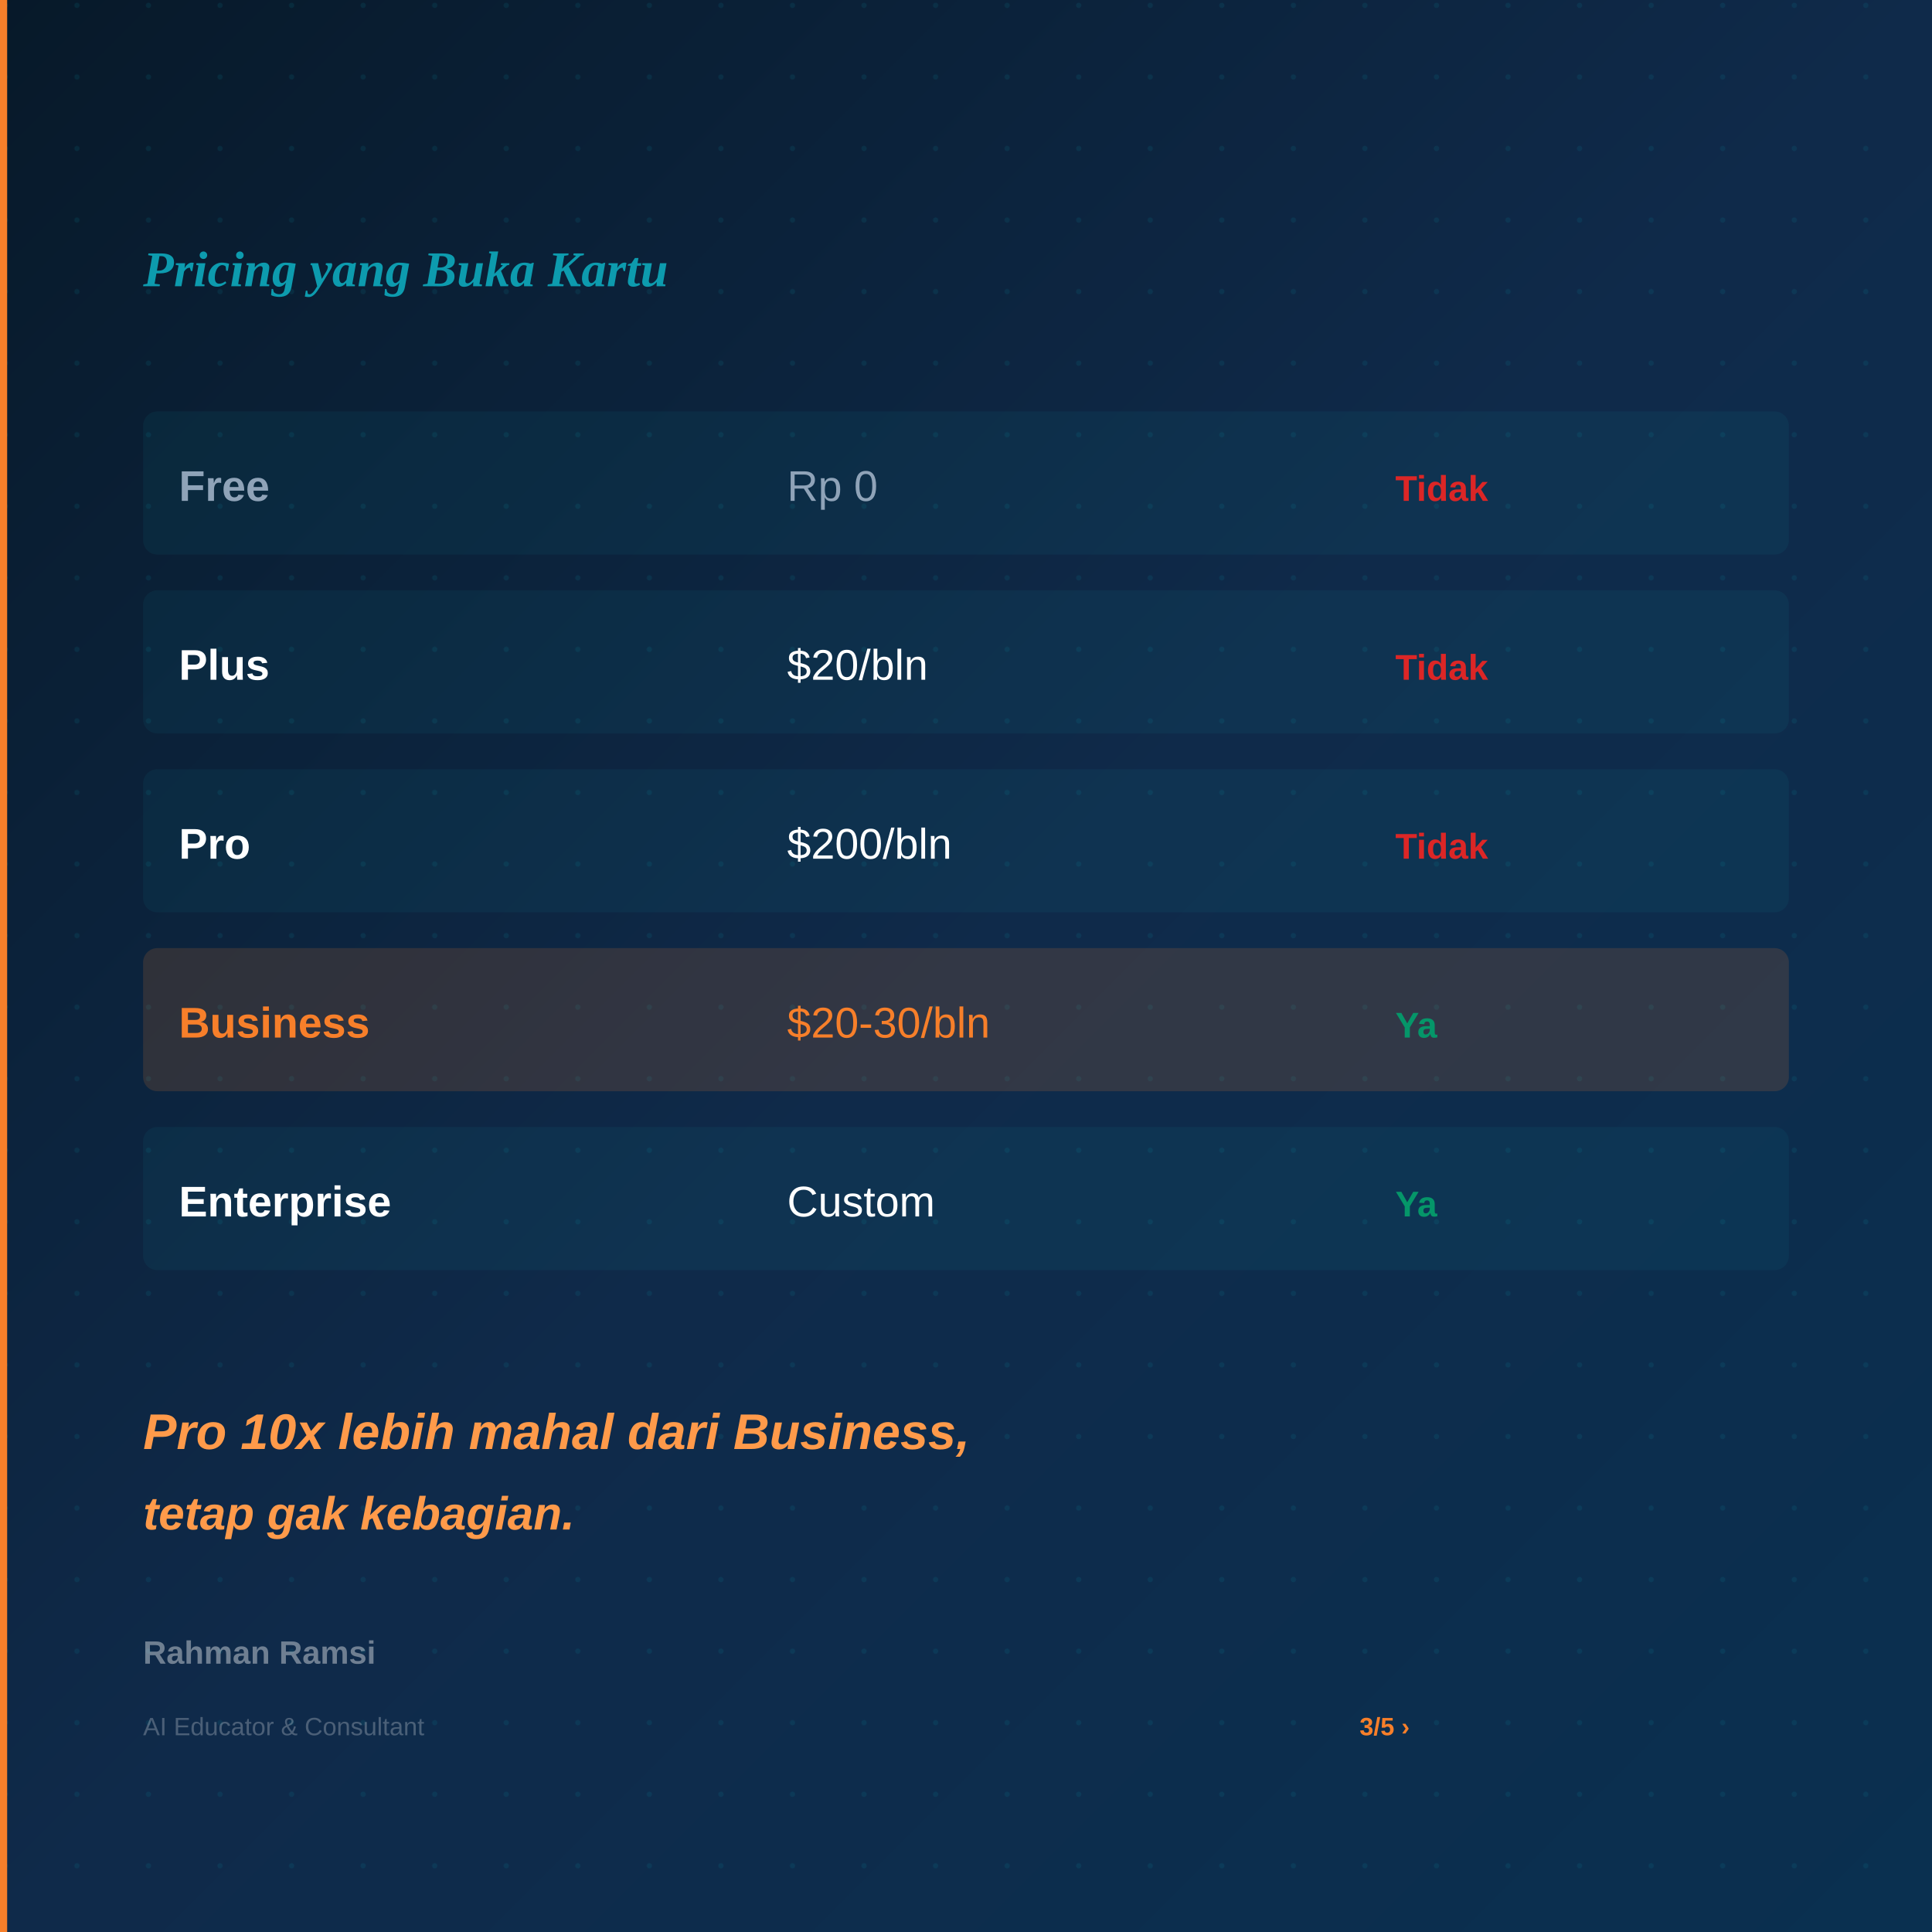
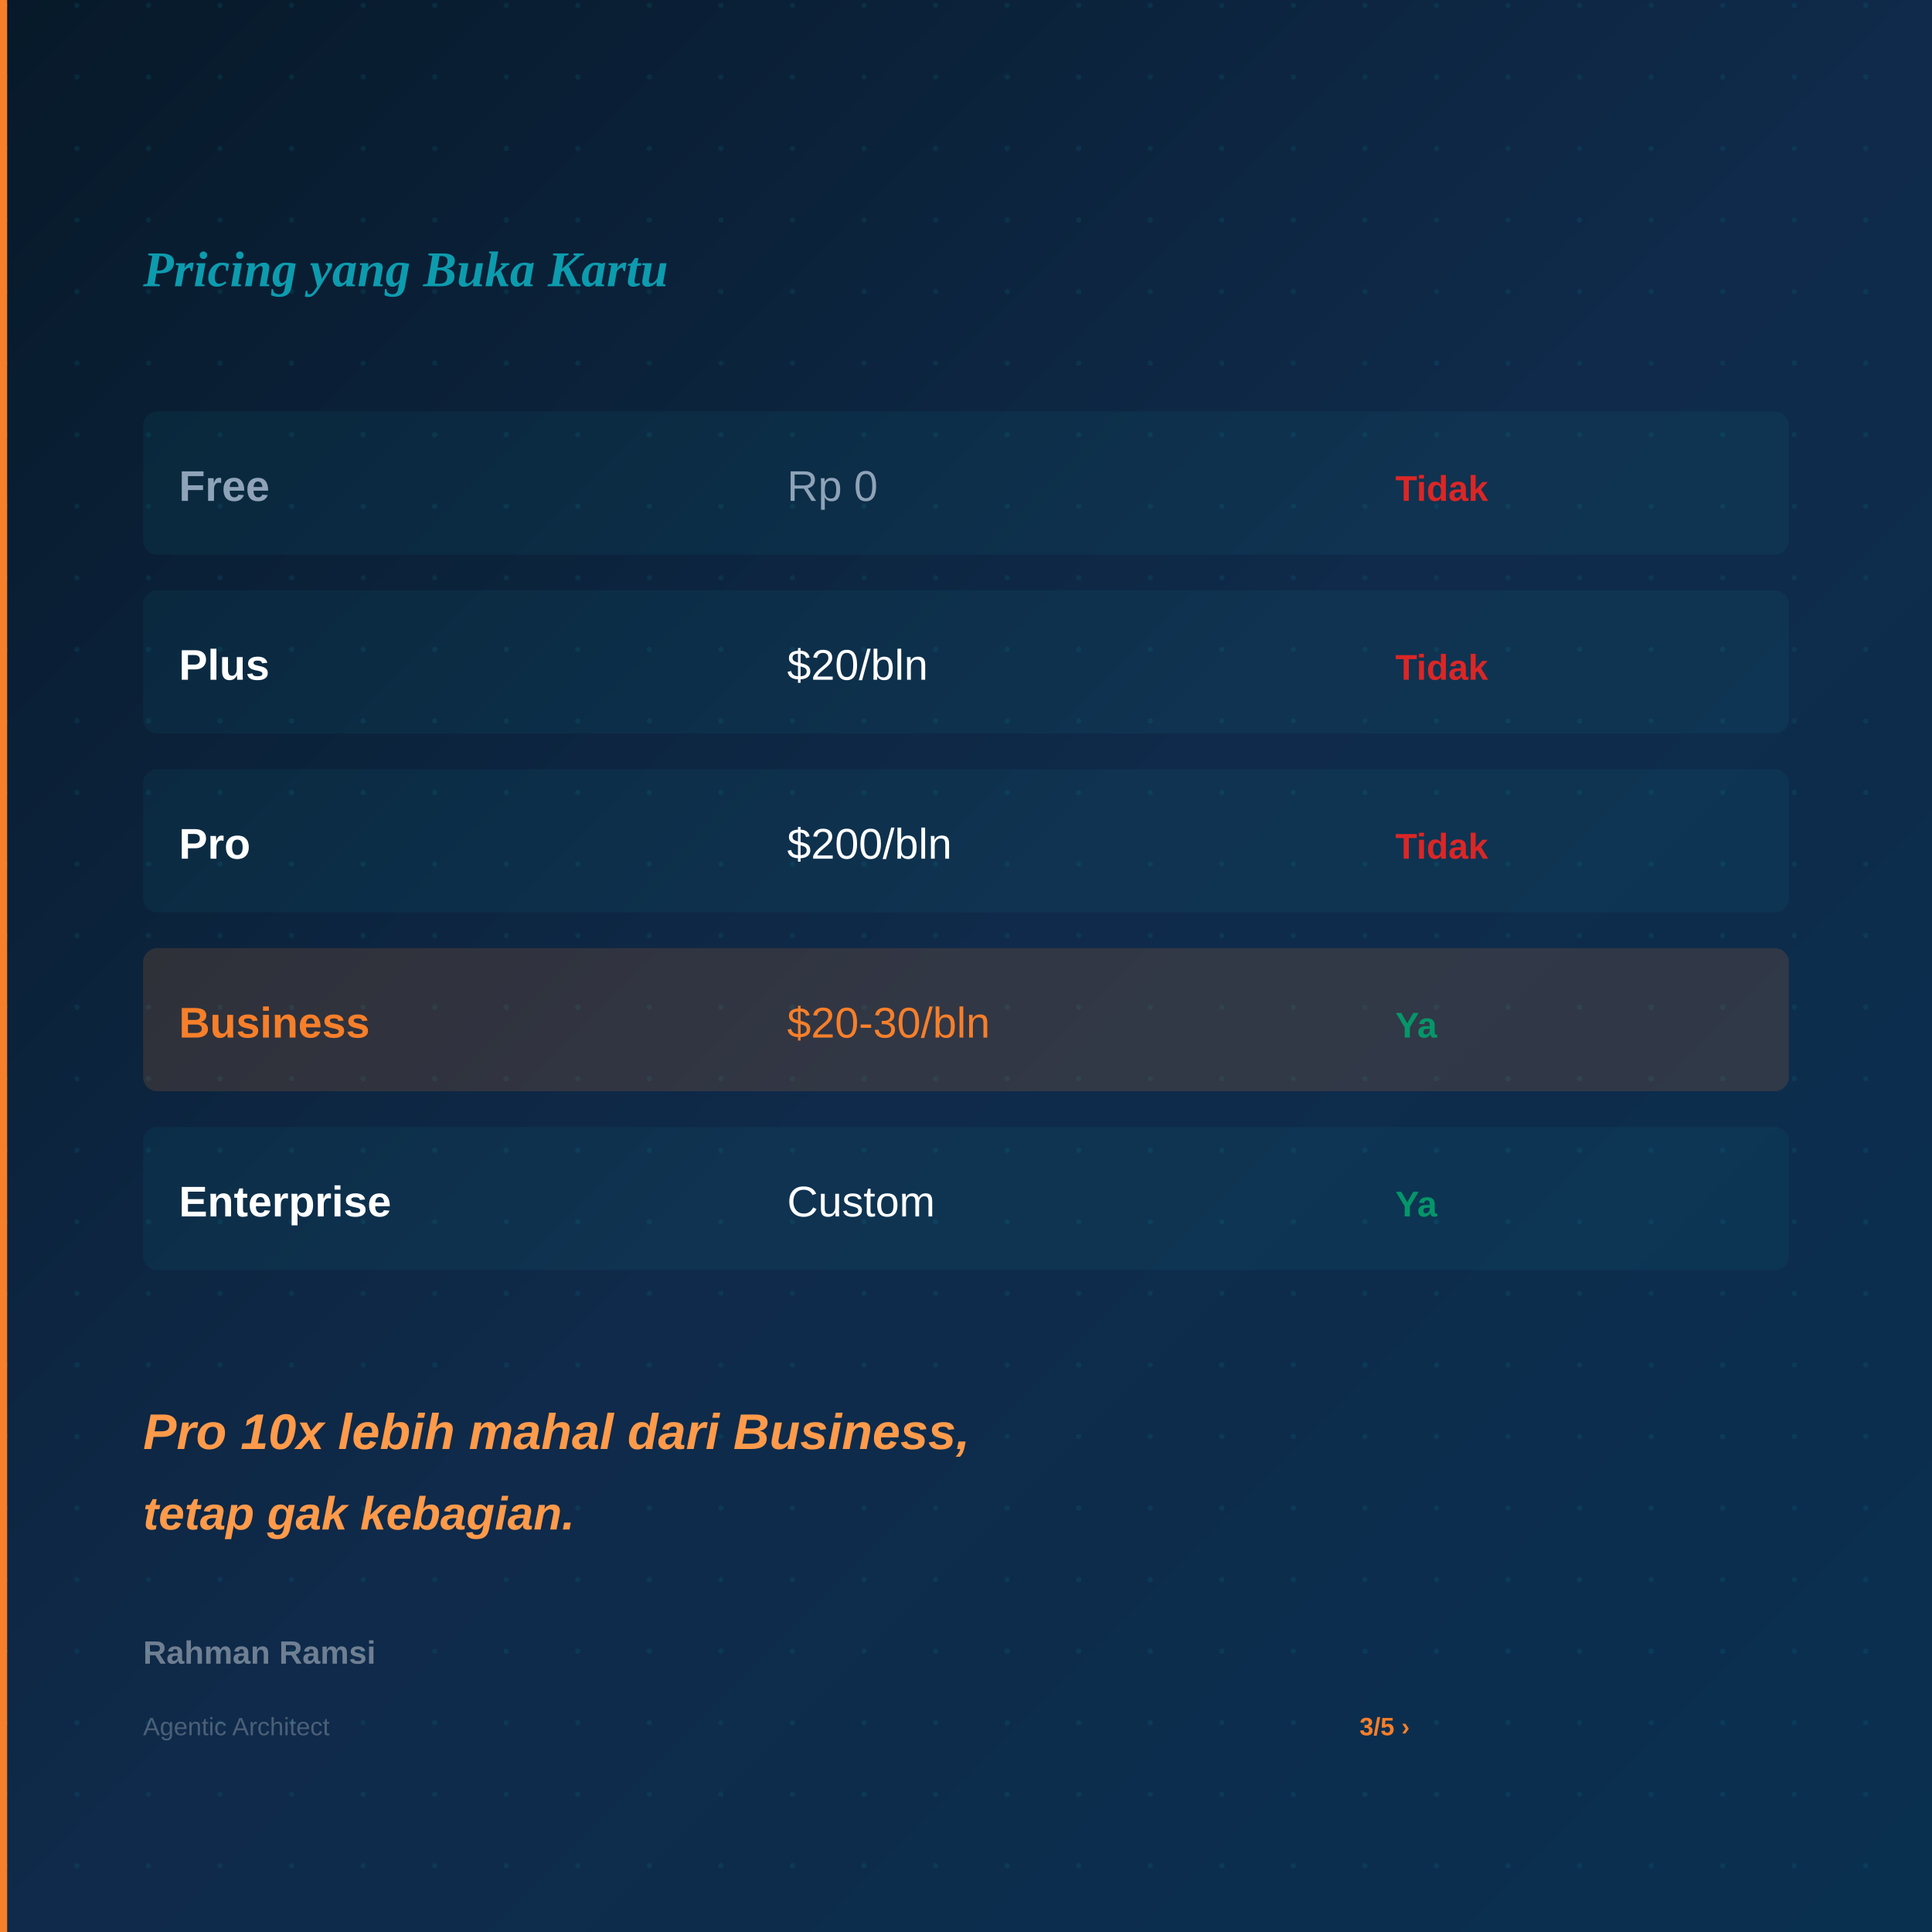
<svg xmlns="http://www.w3.org/2000/svg" width="1080" height="1080" viewBox="0 0 1080 1080">
  <defs>
    <pattern id="dotgrid" x="0" y="0" width="40" height="40" patternUnits="userSpaceOnUse">
      <circle cx="3" cy="3" r="1.5" fill="rgba(13,155,174,0.12)" />
    </pattern>
    <linearGradient id="bg" x1="0" y1="0" x2="1" y2="1">
      <stop offset="0%" stop-color="#071929" />
      <stop offset="50%" stop-color="#0F2A4A" />
      <stop offset="100%" stop-color="#0A3050" />
    </linearGradient>
  </defs>
  <rect width="1080" height="1080" fill="url(#bg)" />
  <rect width="1080" height="1080" fill="url(#dotgrid)" />
  <rect x="0" y="0" width="4" height="1080" fill="#F77F2A" />
  <text x="80" y="160" font-family="'Georgia','Times New Roman',serif" font-weight="900" font-style="italic" font-size="28" fill="#0D9BAE" letter-spacing="0.08">Pricing yang Buka Kartu</text>
  <rect x="80" y="230" width="920" height="80" rx="8" fill="rgba(13,155,174,0.08)" />
  <text x="100" y="280" font-family="'Trebuchet MS','Arial',sans-serif" font-weight="700" font-size="24" fill="#8FA3B8">Free</text>
  <text x="440" y="280" font-family="'Trebuchet MS','Arial',sans-serif" font-weight="400" font-size="24" fill="#8FA3B8">Rp 0</text>
  <text x="780" y="280" font-family="'Trebuchet MS','Arial',sans-serif" font-weight="700" font-size="20" fill="#DC2626">Tidak</text>
  <rect x="80" y="330" width="920" height="80" rx="8" fill="rgba(13,155,174,0.08)" />
  <text x="100" y="380" font-family="'Trebuchet MS','Arial',sans-serif" font-weight="700" font-size="24" fill="#FFFFFF">Plus</text>
  <text x="440" y="380" font-family="'Trebuchet MS','Arial',sans-serif" font-weight="400" font-size="24" fill="#FFFFFF">$20/bln</text>
  <text x="780" y="380" font-family="'Trebuchet MS','Arial',sans-serif" font-weight="700" font-size="20" fill="#DC2626">Tidak</text>
  <rect x="80" y="430" width="920" height="80" rx="8" fill="rgba(13,155,174,0.08)" />
  <text x="100" y="480" font-family="'Trebuchet MS','Arial',sans-serif" font-weight="700" font-size="24" fill="#FFFFFF">Pro</text>
  <text x="440" y="480" font-family="'Trebuchet MS','Arial',sans-serif" font-weight="400" font-size="24" fill="#FFFFFF">$200/bln</text>
  <text x="780" y="480" font-family="'Trebuchet MS','Arial',sans-serif" font-weight="700" font-size="20" fill="#DC2626">Tidak</text>
  <rect x="80" y="530" width="920" height="80" rx="8" fill="#F77F2A" opacity="0.15" />
  <text x="100" y="580" font-family="'Trebuchet MS','Arial',sans-serif" font-weight="700" font-size="24" fill="#F77F2A">Business</text>
  <text x="440" y="580" font-family="'Trebuchet MS','Arial',sans-serif" font-weight="400" font-size="24" fill="#F77F2A">$20-30/bln</text>
  <text x="780" y="580" font-family="'Trebuchet MS','Arial',sans-serif" font-weight="700" font-size="20" fill="#059669">Ya</text>
  <rect x="80" y="630" width="920" height="80" rx="8" fill="rgba(13,155,174,0.08)" />
  <text x="100" y="680" font-family="'Trebuchet MS','Arial',sans-serif" font-weight="700" font-size="24" fill="#FFFFFF">Enterprise</text>
  <text x="440" y="680" font-family="'Trebuchet MS','Arial',sans-serif" font-weight="400" font-size="24" fill="#FFFFFF">Custom</text>
  <text x="780" y="680" font-family="'Trebuchet MS','Arial',sans-serif" font-weight="700" font-size="20" fill="#059669">Ya</text>
  <text x="80" y="810" font-family="'Trebuchet MS','Arial',sans-serif" font-weight="900" font-style="italic" font-size="28" fill="#FF9A4A">Pro 10x lebih mahal dari Business,</text>
  <text x="80" y="855" font-family="'Trebuchet MS','Arial',sans-serif" font-weight="900" font-style="italic" font-size="26" fill="#FF9A4A">tetap gak kebagian.</text>
  <text x="80" y="930" font-family="'Trebuchet MS','Arial',sans-serif" font-weight="700" font-size="18" fill="rgba(255,255,255,0.4)">Rahman Ramsi</text>
-   <text x="80" y="970" font-family="'Trebuchet MS','Arial',sans-serif" font-weight="400" font-size="14" fill="rgba(255,255,255,0.25)">AI Educator &amp; Consultant</text>
+   <text x="80" y="970" font-family="'Trebuchet MS','Arial',sans-serif" font-weight="400" font-size="14" fill="rgba(255,255,255,0.25)">Agentic Architect</text>
  <text x="760" y="970" font-family="'Trebuchet MS','Arial',sans-serif" font-weight="600" font-size="14" fill="#F77F2A">3/5 ›</text>
</svg>
